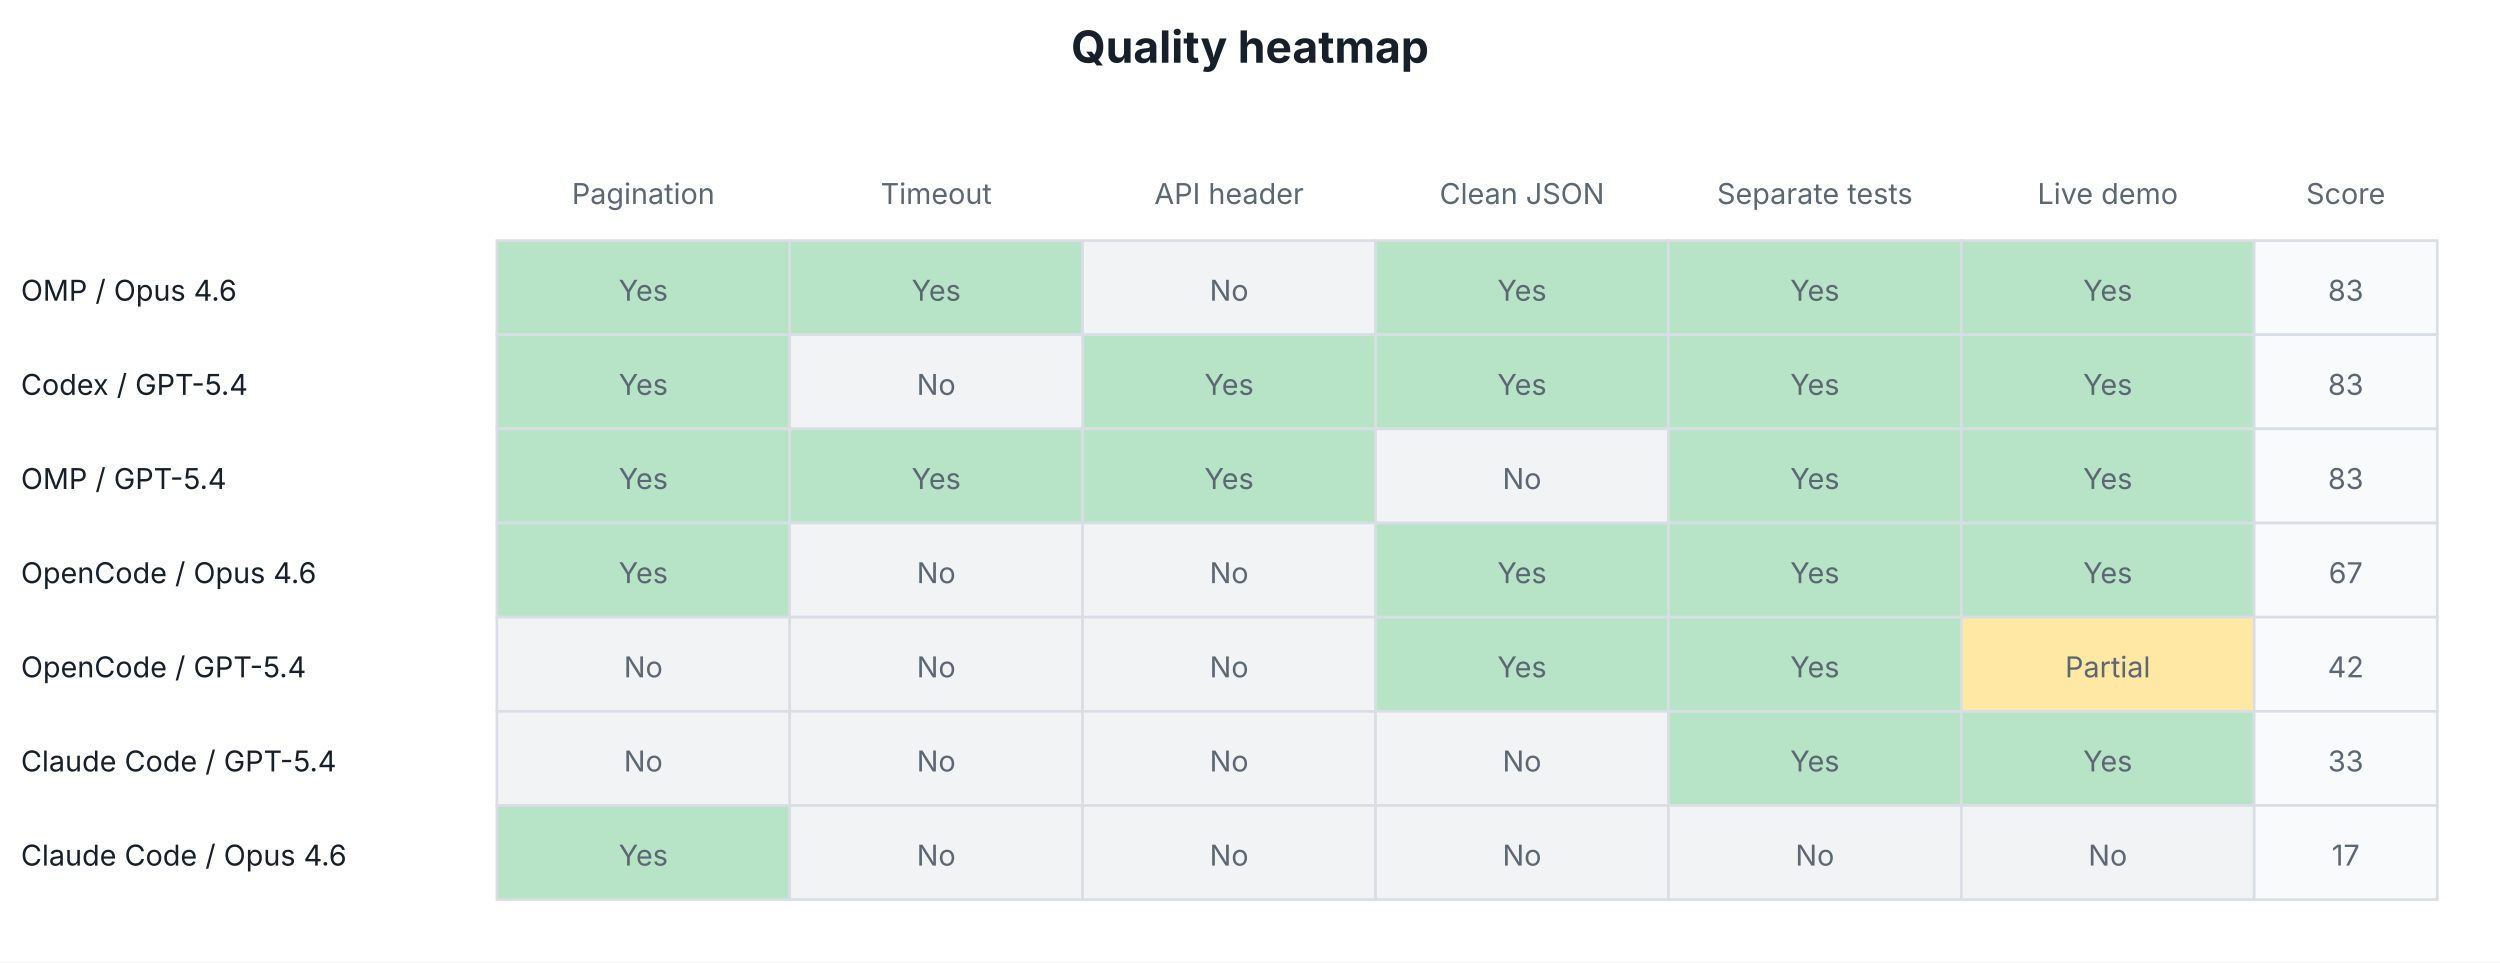
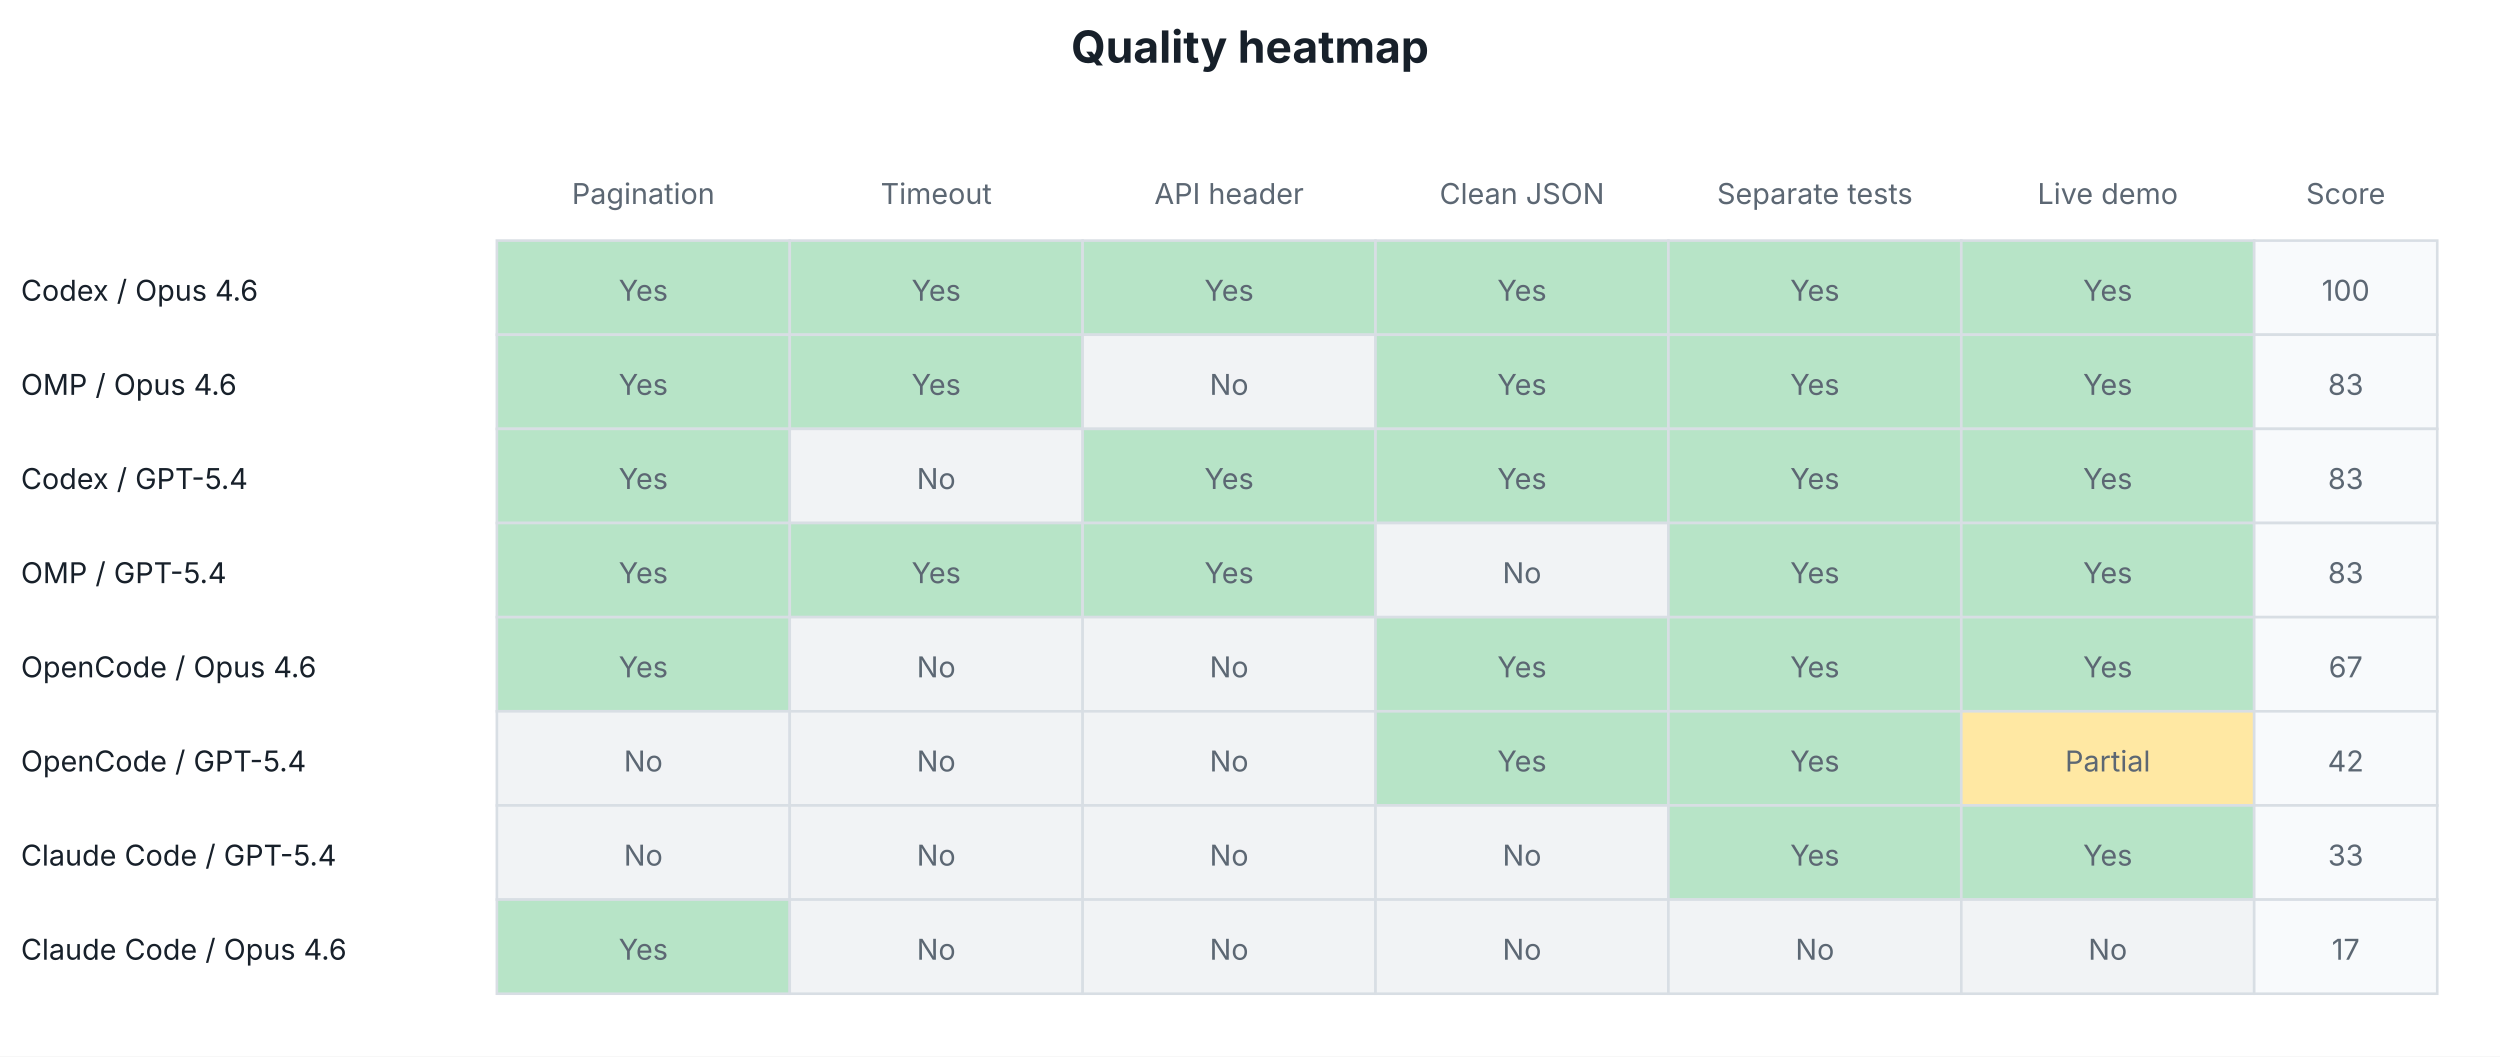
- <svg xmlns="http://www.w3.org/2000/svg" viewBox="0 0 956 368" role="img" aria-label="Quality heatmap">
+ <svg xmlns="http://www.w3.org/2000/svg" viewBox="0 0 956 404" role="img" aria-label="Quality heatmap">
  <style>
.axis { stroke: #64748b; stroke-width: 1; }
.gridline { stroke: #e2e8f0; stroke-width: 1; }
.svg-title { text-anchor: middle; font: 700 17px -apple-system, BlinkMacSystemFont, 'Segoe UI', sans-serif; fill: #17202a; }
.axis-label { text-anchor: middle; font: 12px -apple-system, BlinkMacSystemFont, 'Segoe UI', sans-serif; fill: #5c6773; }
.small-label { font: 11px -apple-system, BlinkMacSystemFont, 'Segoe UI', sans-serif; fill: #17202a; }
.tick { text-anchor: middle; font: 11px -apple-system, BlinkMacSystemFont, 'Segoe UI', sans-serif; fill: #5c6773; }
.right { text-anchor: end; }
.legend { font: 12px -apple-system, BlinkMacSystemFont, 'Segoe UI', sans-serif; fill: #5c6773; }
</style>
  <rect width="100%" height="100%" fill="#ffffff" />
  <text x="478" y="24" class="svg-title">Quality heatmap</text>
  <text x="246" y="78" class="tick">Pagination</text>
  <text x="358" y="78" class="tick">Timeout</text>
  <text x="470" y="78" class="tick">API header</text>
  <text x="582" y="78" class="tick">Clean JSON</text>
  <text x="694" y="78" class="tick">Separate tests</text>
  <text x="806" y="78" class="tick">Live demo</text>
  <text x="897" y="78" class="tick">Score</text>
-   <text x="8" y="115" class="small-label">OMP / Opus 4.6</text>
+   <text x="8" y="115" class="small-label">Codex / Opus 4.6</text>
  <rect x="190" y="92" width="112" height="36" fill="#b7e4c7" stroke="#d8dee4" />
  <text x="246" y="115" class="tick">Yes</text>
  <rect x="302" y="92" width="112" height="36" fill="#b7e4c7" stroke="#d8dee4" />
  <text x="358" y="115" class="tick">Yes</text>
-   <rect x="414" y="92" width="112" height="36" fill="#f1f3f5" stroke="#d8dee4" />
-   <text x="470" y="115" class="tick">No</text>
+   <rect x="414" y="92" width="112" height="36" fill="#b7e4c7" stroke="#d8dee4" />
+   <text x="470" y="115" class="tick">Yes</text>
  <rect x="526" y="92" width="112" height="36" fill="#b7e4c7" stroke="#d8dee4" />
  <text x="582" y="115" class="tick">Yes</text>
  <rect x="638" y="92" width="112" height="36" fill="#b7e4c7" stroke="#d8dee4" />
  <text x="694" y="115" class="tick">Yes</text>
  <rect x="750" y="92" width="112" height="36" fill="#b7e4c7" stroke="#d8dee4" />
  <text x="806" y="115" class="tick">Yes</text>
  <rect x="862" y="92" width="70" height="36" fill="#f8fafc" stroke="#d8dee4" />
-   <text x="897" y="115" class="tick">83</text>
-   <text x="8" y="151" class="small-label">Codex / GPT-5.4</text>
+   <text x="897" y="115" class="tick">100</text>
+   <text x="8" y="151" class="small-label">OMP / Opus 4.6</text>
  <rect x="190" y="128" width="112" height="36" fill="#b7e4c7" stroke="#d8dee4" />
  <text x="246" y="151" class="tick">Yes</text>
-   <rect x="302" y="128" width="112" height="36" fill="#f1f3f5" stroke="#d8dee4" />
-   <text x="358" y="151" class="tick">No</text>
-   <rect x="414" y="128" width="112" height="36" fill="#b7e4c7" stroke="#d8dee4" />
-   <text x="470" y="151" class="tick">Yes</text>
+   <rect x="302" y="128" width="112" height="36" fill="#b7e4c7" stroke="#d8dee4" />
+   <text x="358" y="151" class="tick">Yes</text>
+   <rect x="414" y="128" width="112" height="36" fill="#f1f3f5" stroke="#d8dee4" />
+   <text x="470" y="151" class="tick">No</text>
  <rect x="526" y="128" width="112" height="36" fill="#b7e4c7" stroke="#d8dee4" />
  <text x="582" y="151" class="tick">Yes</text>
  <rect x="638" y="128" width="112" height="36" fill="#b7e4c7" stroke="#d8dee4" />
  <text x="694" y="151" class="tick">Yes</text>
  <rect x="750" y="128" width="112" height="36" fill="#b7e4c7" stroke="#d8dee4" />
  <text x="806" y="151" class="tick">Yes</text>
  <rect x="862" y="128" width="70" height="36" fill="#f8fafc" stroke="#d8dee4" />
  <text x="897" y="151" class="tick">83</text>
-   <text x="8" y="187" class="small-label">OMP / GPT-5.4</text>
+   <text x="8" y="187" class="small-label">Codex / GPT-5.4</text>
  <rect x="190" y="164" width="112" height="36" fill="#b7e4c7" stroke="#d8dee4" />
  <text x="246" y="187" class="tick">Yes</text>
-   <rect x="302" y="164" width="112" height="36" fill="#b7e4c7" stroke="#d8dee4" />
-   <text x="358" y="187" class="tick">Yes</text>
+   <rect x="302" y="164" width="112" height="36" fill="#f1f3f5" stroke="#d8dee4" />
+   <text x="358" y="187" class="tick">No</text>
  <rect x="414" y="164" width="112" height="36" fill="#b7e4c7" stroke="#d8dee4" />
  <text x="470" y="187" class="tick">Yes</text>
-   <rect x="526" y="164" width="112" height="36" fill="#f1f3f5" stroke="#d8dee4" />
-   <text x="582" y="187" class="tick">No</text>
+   <rect x="526" y="164" width="112" height="36" fill="#b7e4c7" stroke="#d8dee4" />
+   <text x="582" y="187" class="tick">Yes</text>
  <rect x="638" y="164" width="112" height="36" fill="#b7e4c7" stroke="#d8dee4" />
  <text x="694" y="187" class="tick">Yes</text>
  <rect x="750" y="164" width="112" height="36" fill="#b7e4c7" stroke="#d8dee4" />
  <text x="806" y="187" class="tick">Yes</text>
  <rect x="862" y="164" width="70" height="36" fill="#f8fafc" stroke="#d8dee4" />
  <text x="897" y="187" class="tick">83</text>
-   <text x="8" y="223" class="small-label">OpenCode / Opus 4.6</text>
+   <text x="8" y="223" class="small-label">OMP / GPT-5.4</text>
  <rect x="190" y="200" width="112" height="36" fill="#b7e4c7" stroke="#d8dee4" />
  <text x="246" y="223" class="tick">Yes</text>
-   <rect x="302" y="200" width="112" height="36" fill="#f1f3f5" stroke="#d8dee4" />
-   <text x="358" y="223" class="tick">No</text>
-   <rect x="414" y="200" width="112" height="36" fill="#f1f3f5" stroke="#d8dee4" />
-   <text x="470" y="223" class="tick">No</text>
-   <rect x="526" y="200" width="112" height="36" fill="#b7e4c7" stroke="#d8dee4" />
-   <text x="582" y="223" class="tick">Yes</text>
+   <rect x="302" y="200" width="112" height="36" fill="#b7e4c7" stroke="#d8dee4" />
+   <text x="358" y="223" class="tick">Yes</text>
+   <rect x="414" y="200" width="112" height="36" fill="#b7e4c7" stroke="#d8dee4" />
+   <text x="470" y="223" class="tick">Yes</text>
+   <rect x="526" y="200" width="112" height="36" fill="#f1f3f5" stroke="#d8dee4" />
+   <text x="582" y="223" class="tick">No</text>
  <rect x="638" y="200" width="112" height="36" fill="#b7e4c7" stroke="#d8dee4" />
  <text x="694" y="223" class="tick">Yes</text>
  <rect x="750" y="200" width="112" height="36" fill="#b7e4c7" stroke="#d8dee4" />
  <text x="806" y="223" class="tick">Yes</text>
  <rect x="862" y="200" width="70" height="36" fill="#f8fafc" stroke="#d8dee4" />
-   <text x="897" y="223" class="tick">67</text>
-   <text x="8" y="259" class="small-label">OpenCode / GPT-5.4</text>
-   <rect x="190" y="236" width="112" height="36" fill="#f1f3f5" stroke="#d8dee4" />
-   <text x="246" y="259" class="tick">No</text>
+   <text x="897" y="223" class="tick">83</text>
+   <text x="8" y="259" class="small-label">OpenCode / Opus 4.6</text>
+   <rect x="190" y="236" width="112" height="36" fill="#b7e4c7" stroke="#d8dee4" />
+   <text x="246" y="259" class="tick">Yes</text>
  <rect x="302" y="236" width="112" height="36" fill="#f1f3f5" stroke="#d8dee4" />
  <text x="358" y="259" class="tick">No</text>
  <rect x="414" y="236" width="112" height="36" fill="#f1f3f5" stroke="#d8dee4" />
  <text x="470" y="259" class="tick">No</text>
  <rect x="526" y="236" width="112" height="36" fill="#b7e4c7" stroke="#d8dee4" />
  <text x="582" y="259" class="tick">Yes</text>
  <rect x="638" y="236" width="112" height="36" fill="#b7e4c7" stroke="#d8dee4" />
  <text x="694" y="259" class="tick">Yes</text>
-   <rect x="750" y="236" width="112" height="36" fill="#ffe8a3" stroke="#d8dee4" />
-   <text x="806" y="259" class="tick">Partial</text>
+   <rect x="750" y="236" width="112" height="36" fill="#b7e4c7" stroke="#d8dee4" />
+   <text x="806" y="259" class="tick">Yes</text>
  <rect x="862" y="236" width="70" height="36" fill="#f8fafc" stroke="#d8dee4" />
-   <text x="897" y="259" class="tick">42</text>
-   <text x="8" y="295" class="small-label">Claude Code / GPT-5.4</text>
+   <text x="897" y="259" class="tick">67</text>
+   <text x="8" y="295" class="small-label">OpenCode / GPT-5.4</text>
  <rect x="190" y="272" width="112" height="36" fill="#f1f3f5" stroke="#d8dee4" />
  <text x="246" y="295" class="tick">No</text>
  <rect x="302" y="272" width="112" height="36" fill="#f1f3f5" stroke="#d8dee4" />
  <text x="358" y="295" class="tick">No</text>
  <rect x="414" y="272" width="112" height="36" fill="#f1f3f5" stroke="#d8dee4" />
  <text x="470" y="295" class="tick">No</text>
-   <rect x="526" y="272" width="112" height="36" fill="#f1f3f5" stroke="#d8dee4" />
-   <text x="582" y="295" class="tick">No</text>
+   <rect x="526" y="272" width="112" height="36" fill="#b7e4c7" stroke="#d8dee4" />
+   <text x="582" y="295" class="tick">Yes</text>
  <rect x="638" y="272" width="112" height="36" fill="#b7e4c7" stroke="#d8dee4" />
  <text x="694" y="295" class="tick">Yes</text>
-   <rect x="750" y="272" width="112" height="36" fill="#b7e4c7" stroke="#d8dee4" />
-   <text x="806" y="295" class="tick">Yes</text>
+   <rect x="750" y="272" width="112" height="36" fill="#ffe8a3" stroke="#d8dee4" />
+   <text x="806" y="295" class="tick">Partial</text>
  <rect x="862" y="272" width="70" height="36" fill="#f8fafc" stroke="#d8dee4" />
-   <text x="897" y="295" class="tick">33</text>
-   <text x="8" y="331" class="small-label">Claude Code / Opus 4.6</text>
-   <rect x="190" y="308" width="112" height="36" fill="#b7e4c7" stroke="#d8dee4" />
-   <text x="246" y="331" class="tick">Yes</text>
+   <text x="897" y="295" class="tick">42</text>
+   <text x="8" y="331" class="small-label">Claude Code / GPT-5.4</text>
+   <rect x="190" y="308" width="112" height="36" fill="#f1f3f5" stroke="#d8dee4" />
+   <text x="246" y="331" class="tick">No</text>
  <rect x="302" y="308" width="112" height="36" fill="#f1f3f5" stroke="#d8dee4" />
  <text x="358" y="331" class="tick">No</text>
  <rect x="414" y="308" width="112" height="36" fill="#f1f3f5" stroke="#d8dee4" />
  <text x="470" y="331" class="tick">No</text>
  <rect x="526" y="308" width="112" height="36" fill="#f1f3f5" stroke="#d8dee4" />
  <text x="582" y="331" class="tick">No</text>
-   <rect x="638" y="308" width="112" height="36" fill="#f1f3f5" stroke="#d8dee4" />
-   <text x="694" y="331" class="tick">No</text>
-   <rect x="750" y="308" width="112" height="36" fill="#f1f3f5" stroke="#d8dee4" />
-   <text x="806" y="331" class="tick">No</text>
+   <rect x="638" y="308" width="112" height="36" fill="#b7e4c7" stroke="#d8dee4" />
+   <text x="694" y="331" class="tick">Yes</text>
+   <rect x="750" y="308" width="112" height="36" fill="#b7e4c7" stroke="#d8dee4" />
+   <text x="806" y="331" class="tick">Yes</text>
  <rect x="862" y="308" width="70" height="36" fill="#f8fafc" stroke="#d8dee4" />
-   <text x="897" y="331" class="tick">17</text>
+   <text x="897" y="331" class="tick">33</text>
+   <text x="8" y="367" class="small-label">Claude Code / Opus 4.6</text>
+   <rect x="190" y="344" width="112" height="36" fill="#b7e4c7" stroke="#d8dee4" />
+   <text x="246" y="367" class="tick">Yes</text>
+   <rect x="302" y="344" width="112" height="36" fill="#f1f3f5" stroke="#d8dee4" />
+   <text x="358" y="367" class="tick">No</text>
+   <rect x="414" y="344" width="112" height="36" fill="#f1f3f5" stroke="#d8dee4" />
+   <text x="470" y="367" class="tick">No</text>
+   <rect x="526" y="344" width="112" height="36" fill="#f1f3f5" stroke="#d8dee4" />
+   <text x="582" y="367" class="tick">No</text>
+   <rect x="638" y="344" width="112" height="36" fill="#f1f3f5" stroke="#d8dee4" />
+   <text x="694" y="367" class="tick">No</text>
+   <rect x="750" y="344" width="112" height="36" fill="#f1f3f5" stroke="#d8dee4" />
+   <text x="806" y="367" class="tick">No</text>
+   <rect x="862" y="344" width="70" height="36" fill="#f8fafc" stroke="#d8dee4" />
+   <text x="897" y="367" class="tick">17</text>
</svg>
